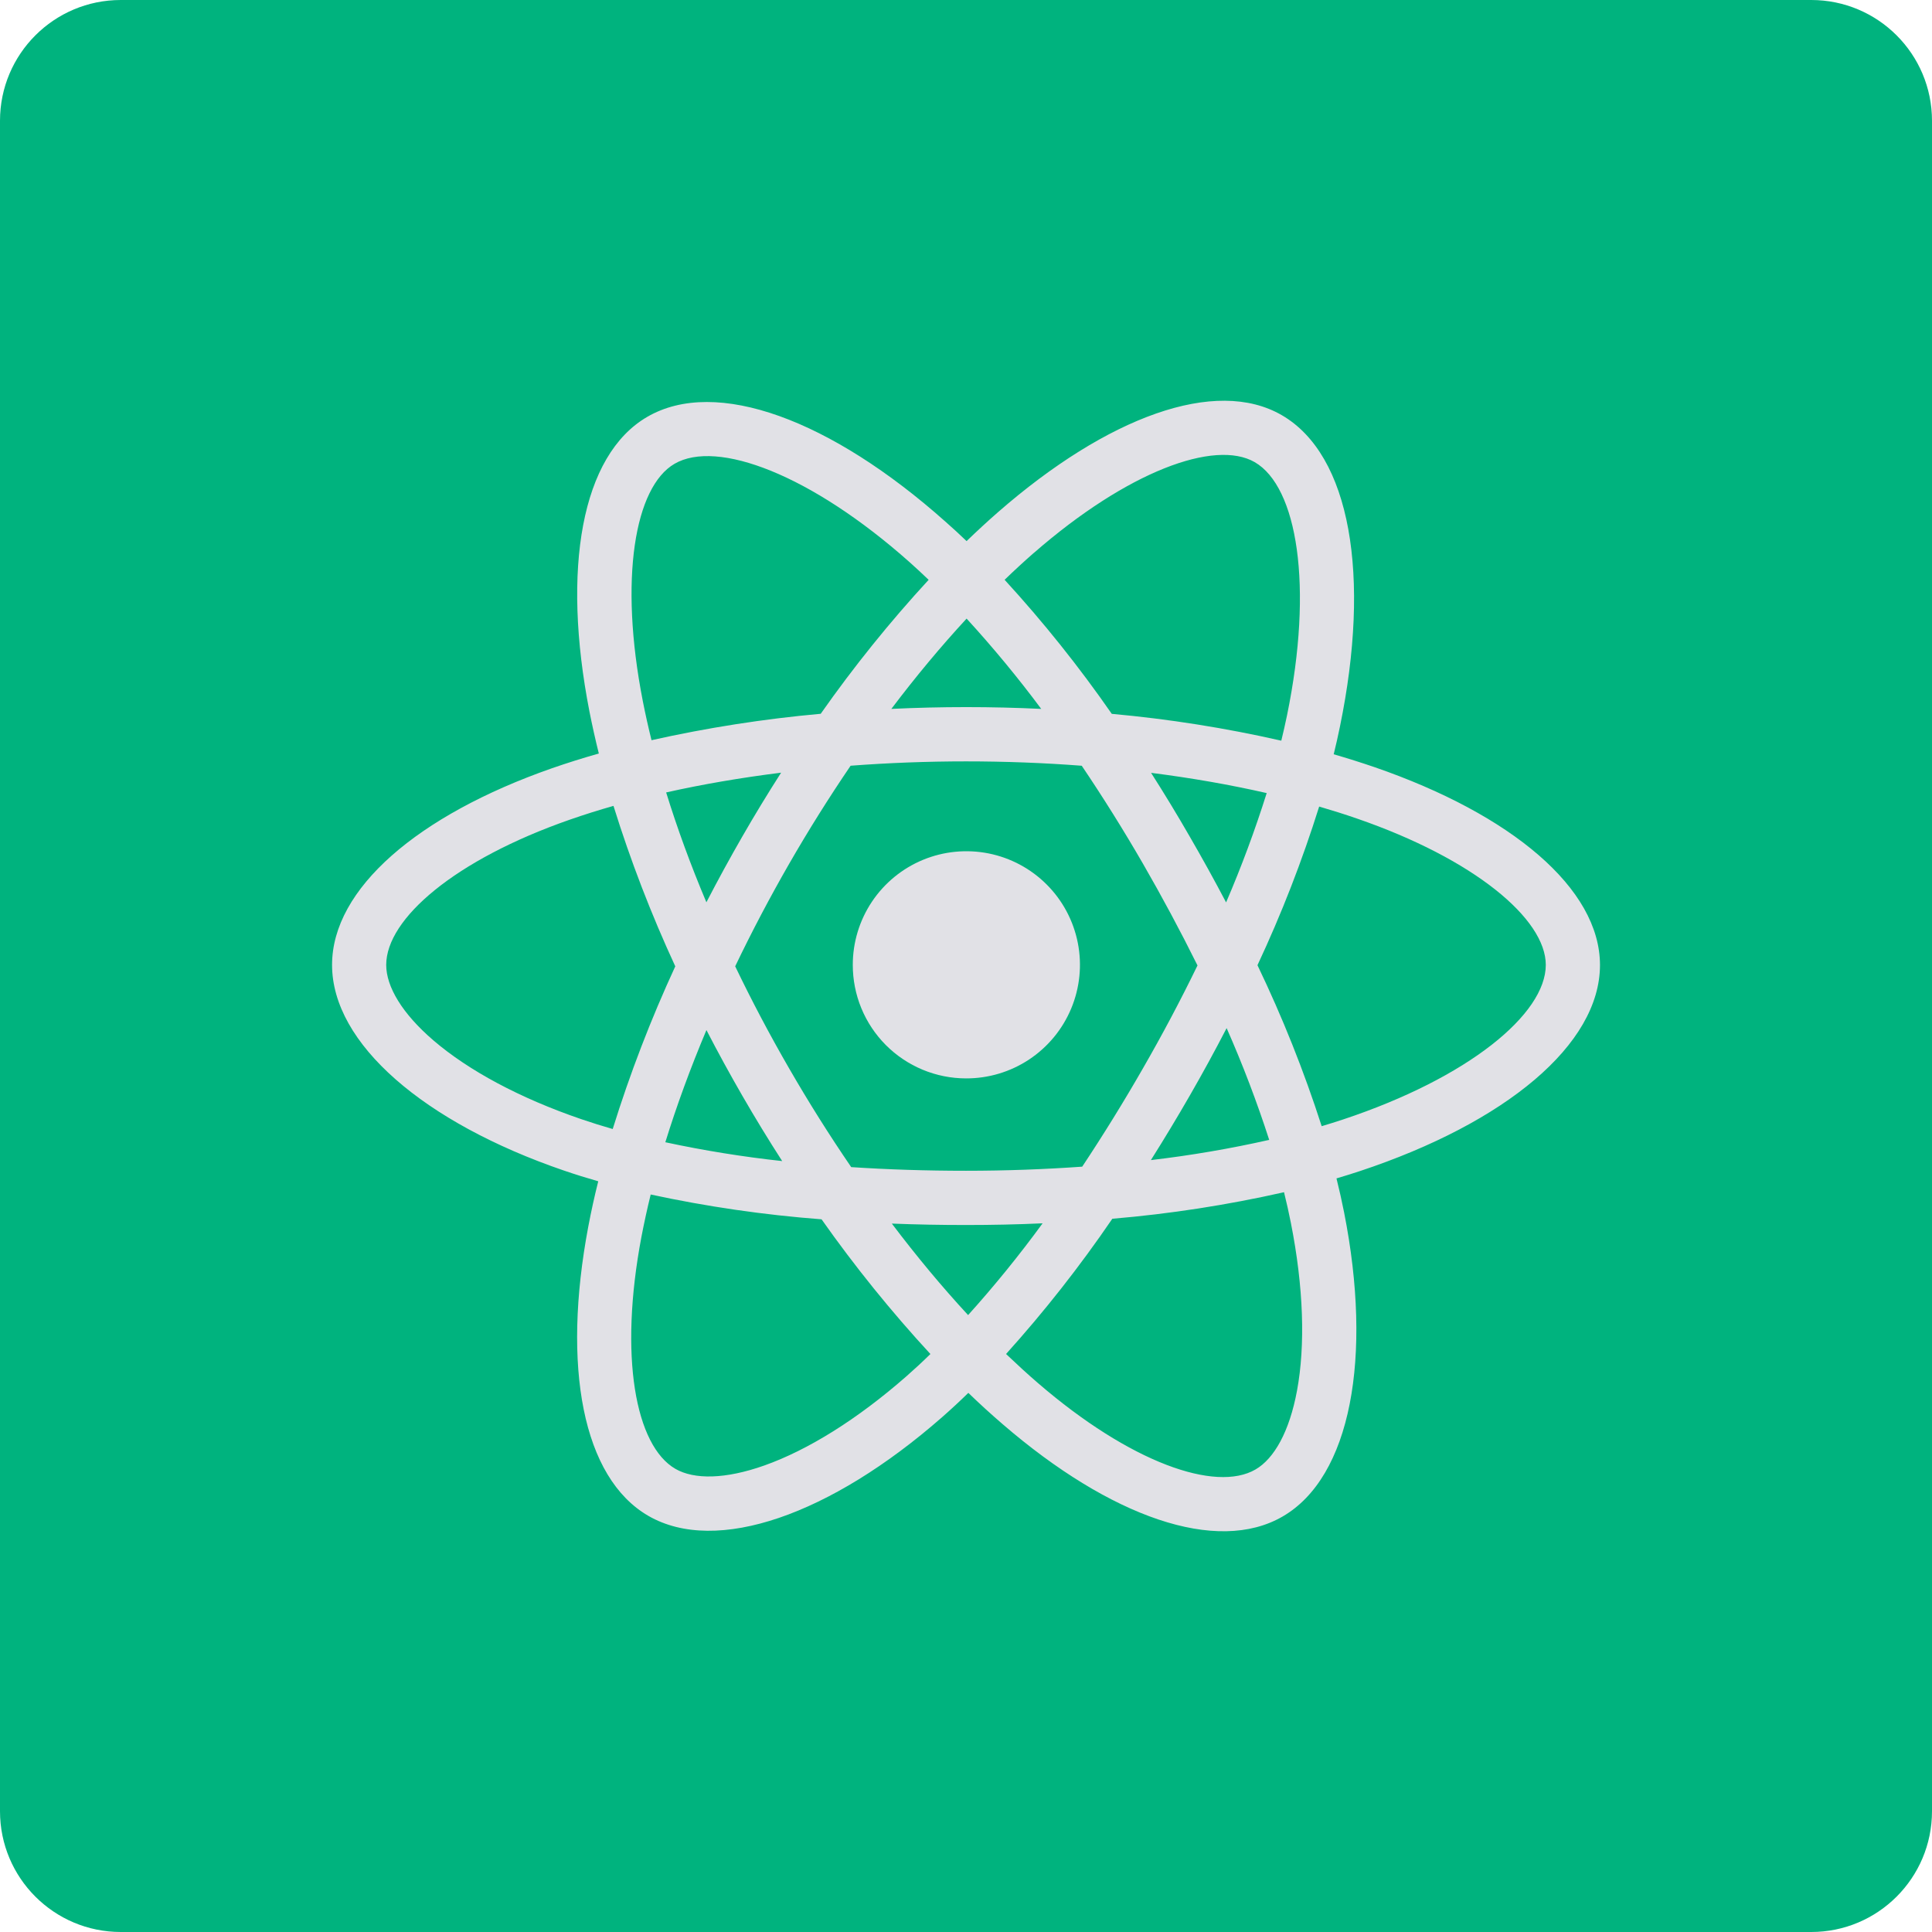
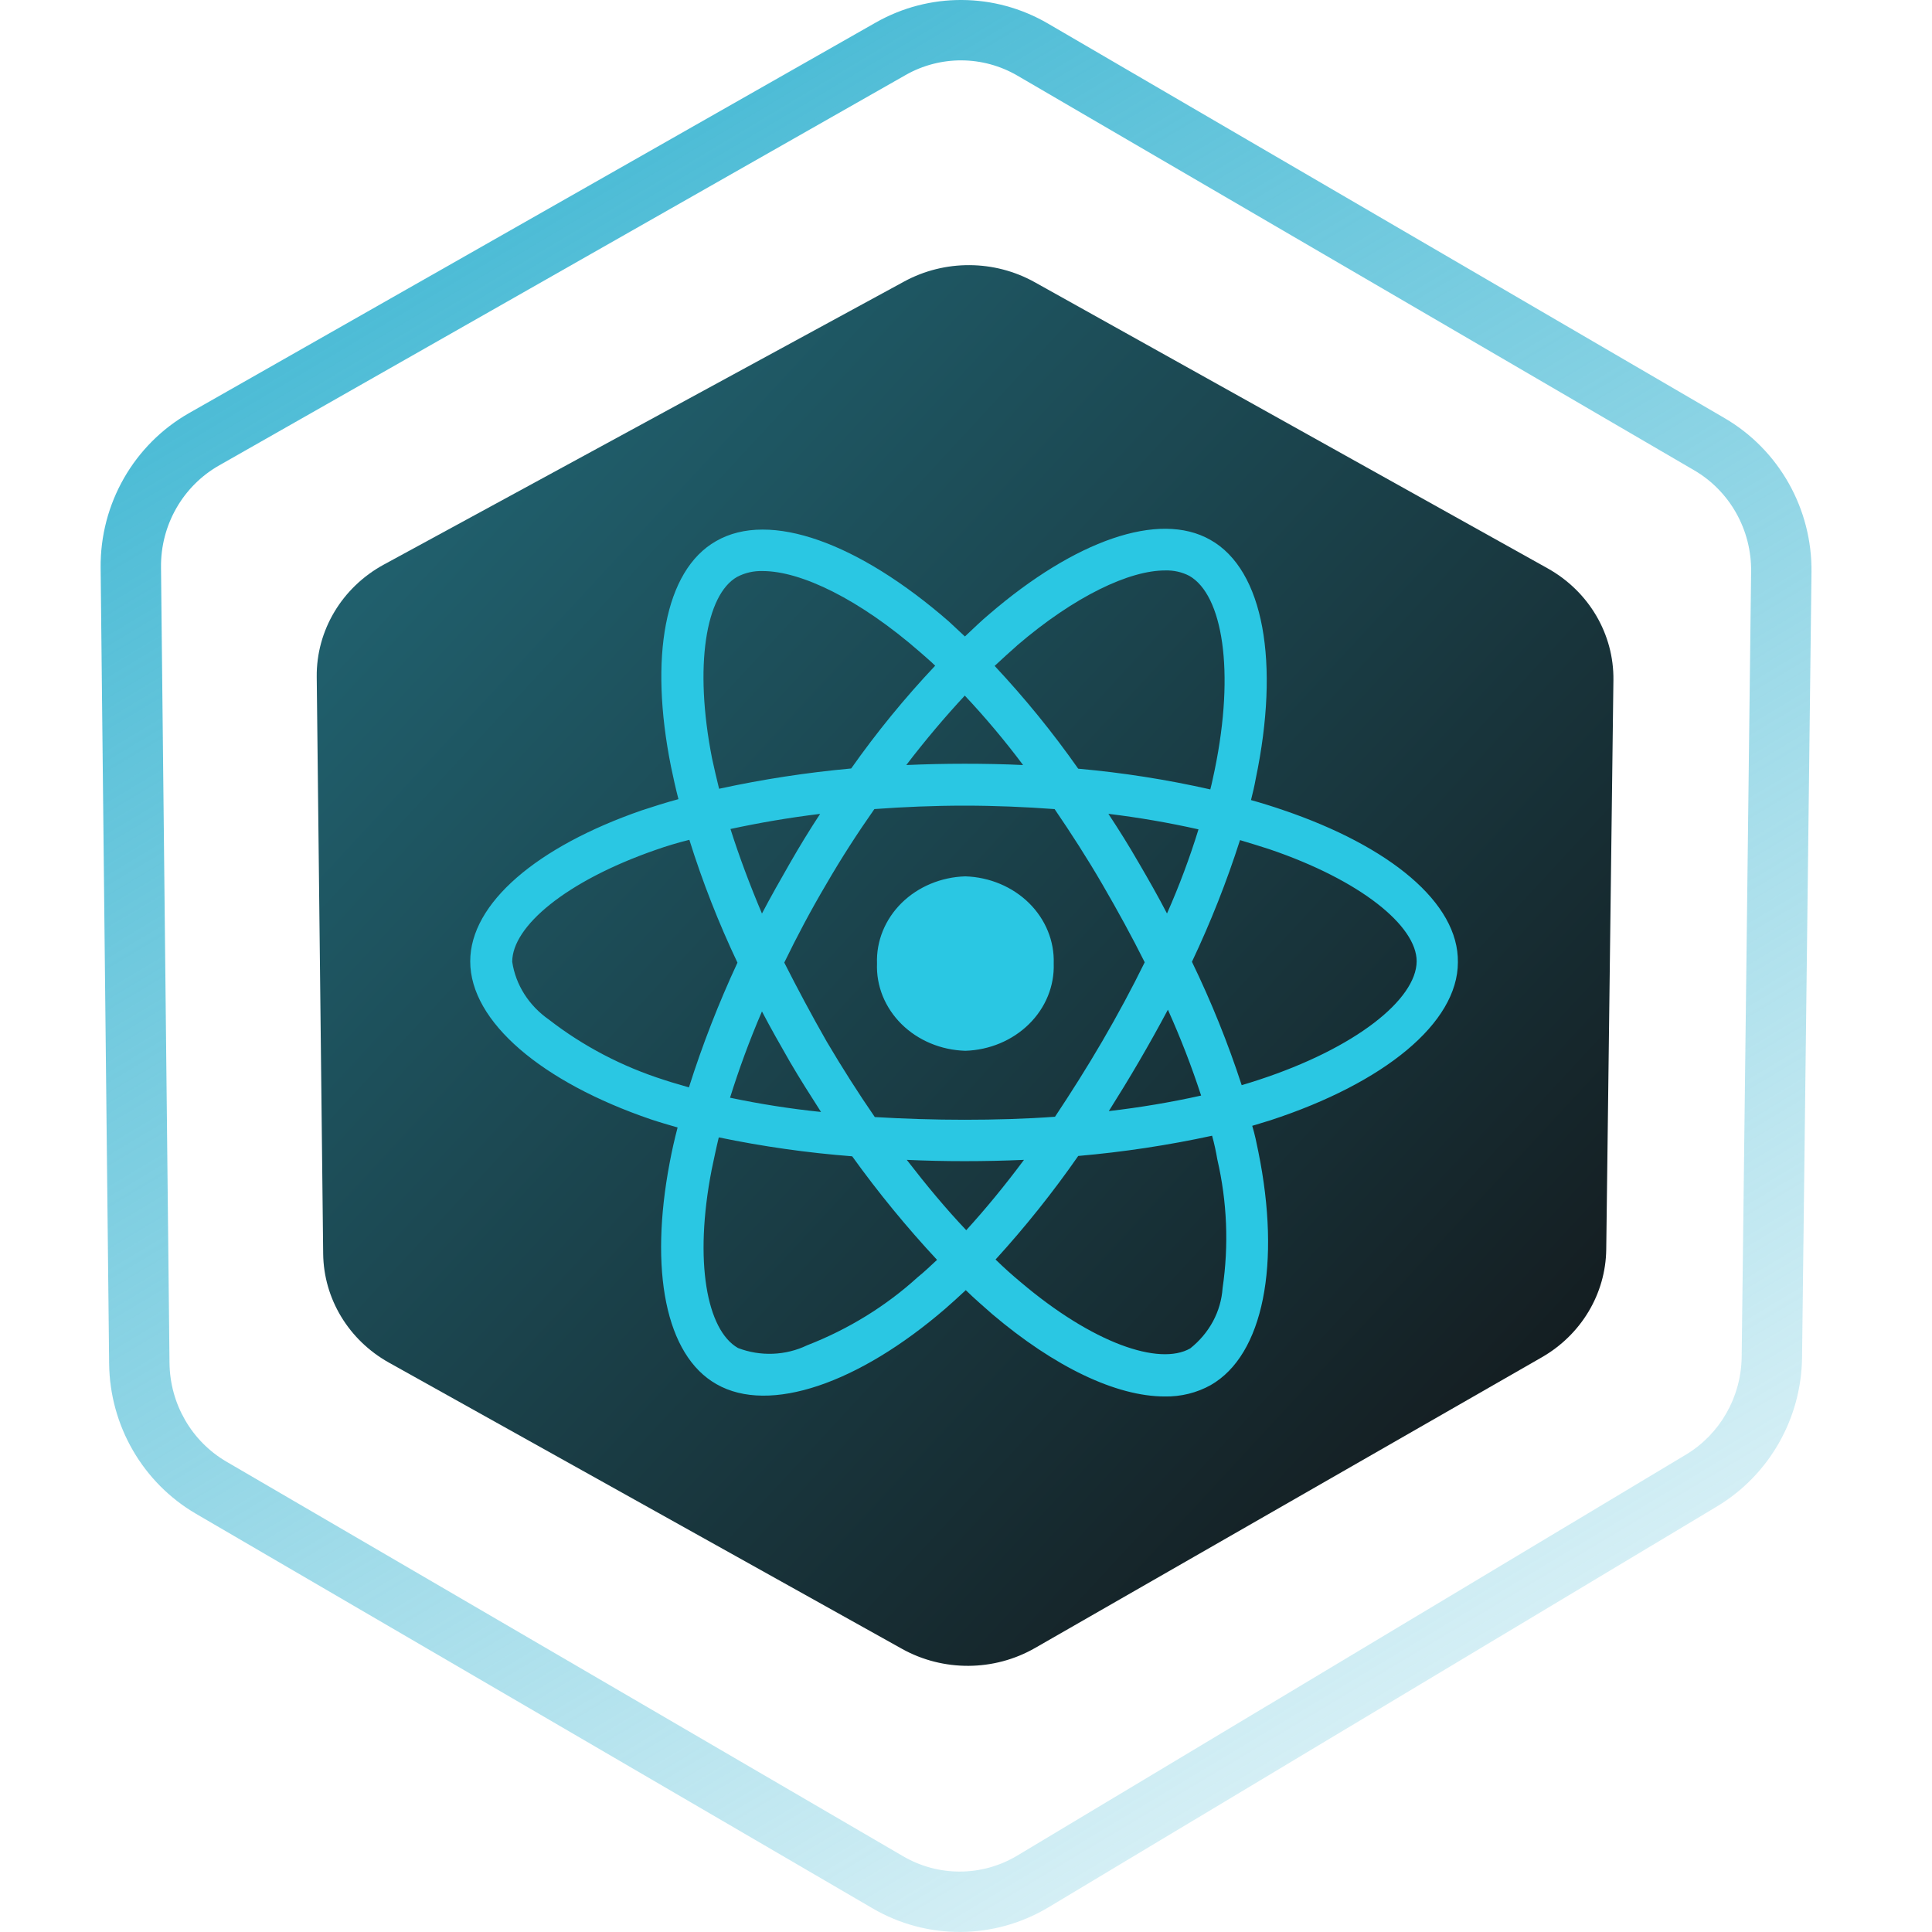
<svg xmlns="http://www.w3.org/2000/svg" width="80" height="80" viewBox="0 0 80 80" fill="none">
-   <rect width="80" height="80" rx="5" fill="#00B37E" />
-   <path d="M56.916 31.766C56.357 31.575 55.793 31.397 55.226 31.233C55.32 30.85 55.407 30.465 55.486 30.078C56.766 23.854 55.929 18.84 53.074 17.19C50.339 15.606 45.855 17.257 41.331 21.203C40.886 21.592 40.451 21.993 40.024 22.406C39.74 22.132 39.448 21.864 39.149 21.601C34.408 17.381 29.655 15.604 26.803 17.26C24.068 18.847 23.256 23.56 24.407 29.459C24.523 30.042 24.652 30.623 24.796 31.201C24.123 31.392 23.473 31.597 22.852 31.813C17.3 33.755 13.75 36.799 13.75 39.955C13.75 43.217 17.561 46.487 23.35 48.47C23.819 48.63 24.293 48.778 24.772 48.915C24.616 49.534 24.479 50.16 24.359 50.793C23.266 56.59 24.119 61.191 26.848 62.769C29.666 64.397 34.395 62.724 39.004 58.688C39.368 58.369 39.733 58.031 40.097 57.676C40.558 58.122 41.032 58.554 41.519 58.973C45.982 62.821 50.388 64.375 53.113 62.794C55.929 61.16 56.845 56.216 55.656 50.202C55.565 49.742 55.46 49.273 55.341 48.795C55.673 48.697 55.999 48.595 56.318 48.49C62.333 46.492 66.252 43.261 66.252 39.959C66.25 36.787 62.586 33.723 56.916 31.766ZM42.807 22.898C46.682 19.517 50.304 18.183 51.956 19.137C53.713 20.153 54.397 24.25 53.292 29.624C53.219 29.974 53.141 30.323 53.056 30.67C50.743 30.144 48.398 29.773 46.036 29.559C44.684 27.611 43.202 25.757 41.599 24.008C41.991 23.628 42.393 23.258 42.804 22.898H42.807ZM29.252 42.653C29.726 43.571 30.223 44.479 30.74 45.375C31.267 46.289 31.817 47.19 32.389 48.078C30.763 47.901 29.148 47.641 27.55 47.298C28.014 45.797 28.584 44.238 29.252 42.653ZM29.252 37.366C28.596 35.814 28.04 34.288 27.584 32.813C29.082 32.477 30.679 32.203 32.344 31.995C31.786 32.866 31.249 33.749 30.734 34.645C30.218 35.541 29.723 36.448 29.248 37.366H29.252ZM30.444 40.01C31.135 38.568 31.88 37.155 32.677 35.768C33.474 34.383 34.323 33.029 35.222 31.707C36.784 31.589 38.386 31.527 40.003 31.527C41.621 31.527 43.232 31.589 44.793 31.708C45.683 33.028 46.526 34.376 47.323 35.755C48.119 37.134 48.873 38.541 49.586 39.977C48.883 41.424 48.13 42.843 47.328 44.236C46.533 45.622 45.694 46.979 44.812 48.309C43.254 48.419 41.641 48.479 40 48.479C38.359 48.479 36.777 48.428 35.247 48.328C34.34 47.002 33.485 45.642 32.681 44.249C31.876 42.857 31.13 41.444 30.441 40.01H30.444ZM49.27 45.359C49.798 44.442 50.306 43.513 50.792 42.572C51.459 44.083 52.047 45.628 52.555 47.2C50.938 47.565 49.303 47.844 47.656 48.037C48.212 47.155 48.75 46.263 49.27 45.359ZM50.77 37.367C50.286 36.445 49.782 35.534 49.26 34.633C48.749 33.745 48.217 32.868 47.664 32.002C49.338 32.214 50.945 32.496 52.451 32.84C51.967 34.377 51.406 35.888 50.77 37.367ZM40.025 25.615C41.117 26.808 42.149 28.056 43.115 29.354C41.048 29.255 38.979 29.255 36.909 29.354C37.929 28.004 38.974 26.752 40.025 25.615ZM27.932 19.204C29.688 18.184 33.572 19.641 37.666 23.28C37.927 23.513 38.191 23.757 38.453 24.009C36.843 25.757 35.35 27.61 33.984 29.556C31.628 29.768 29.287 30.134 26.978 30.65C26.844 30.113 26.724 29.573 26.617 29.029C25.627 23.972 26.282 20.161 27.932 19.204ZM25.371 46.75C24.934 46.625 24.502 46.49 24.075 46.344C21.516 45.469 19.401 44.327 17.95 43.083C16.651 41.969 15.992 40.856 15.992 39.955C15.992 38.04 18.843 35.597 23.596 33.94C24.193 33.732 24.795 33.542 25.403 33.37C26.109 35.639 26.964 37.858 27.962 40.014C26.952 42.2 26.086 44.45 25.371 46.75ZM37.526 56.995C35.488 58.78 33.447 60.045 31.648 60.683C30.032 61.255 28.744 61.271 27.967 60.822C26.311 59.865 25.622 56.169 26.561 51.212C26.673 50.629 26.8 50.045 26.944 49.462C29.276 49.965 31.64 50.308 34.019 50.489C35.398 52.445 36.903 54.308 38.526 56.067C38.2 56.388 37.866 56.696 37.526 56.995ZM40.087 54.455C39.024 53.306 37.963 52.034 36.929 50.666C37.934 50.706 38.958 50.725 40 50.725C41.07 50.725 42.128 50.703 43.172 50.655C42.209 51.974 41.179 53.242 40.087 54.455ZM53.707 57.582C53.394 59.271 52.765 60.398 51.987 60.848C50.333 61.808 46.794 60.56 42.979 57.269C42.542 56.893 42.104 56.489 41.659 56.066C43.25 54.3 44.72 52.429 46.059 50.466C48.452 50.264 50.827 49.896 53.169 49.367C53.276 49.8 53.371 50.224 53.453 50.64C53.979 53.298 54.055 55.702 53.707 57.582ZM55.61 46.356C55.323 46.451 55.028 46.543 54.728 46.633C53.994 44.353 53.106 42.126 52.069 39.967C53.067 37.837 53.92 35.642 54.624 33.398C55.162 33.555 55.683 33.719 56.185 33.893C61.044 35.568 64.008 38.049 64.008 39.955C64.008 41.99 60.806 44.63 55.61 46.356Z" fill="#E1E1E6" />
-   <path d="M40 44.654C40.931 44.657 41.842 44.384 42.617 43.869C43.392 43.354 43.998 42.62 44.356 41.761C44.714 40.902 44.81 39.956 44.63 39.043C44.45 38.13 44.004 37.29 43.346 36.631C42.689 35.971 41.851 35.522 40.938 35.339C40.026 35.157 39.079 35.249 38.219 35.604C37.359 35.96 36.623 36.563 36.106 37.336C35.588 38.11 35.312 39.02 35.312 39.951C35.311 40.568 35.431 41.178 35.666 41.749C35.901 42.319 36.246 42.837 36.681 43.274C37.117 43.711 37.634 44.057 38.203 44.294C38.773 44.531 39.383 44.653 40 44.654Z" fill="#E1E1E6" />
+   <path fill-rule="evenodd" clip-rule="evenodd" d="M70.152 19.473L42.133 3.134C40.7 2.298 38.939 2.288 37.497 3.108L9.069 19.275C7.577 20.124 6.648 21.736 6.667 23.49L7.019 56.439C7.037 58.137 7.941 59.687 9.378 60.525L37.397 76.864C38.863 77.719 40.669 77.708 42.126 76.835L69.81 60.234C71.216 59.391 72.098 57.859 72.119 56.184L72.51 23.669C72.531 21.931 71.622 20.33 70.152 19.473ZM74.619 56.215C74.588 58.749 73.253 61.084 71.096 62.378L43.412 78.979C41.173 80.321 38.392 80.339 36.138 79.024L8.118 62.684C5.915 61.4 4.547 59.035 4.519 56.466L4.167 23.516C4.139 20.863 5.544 18.404 7.834 17.102L36.261 0.935C38.478 -0.326 41.189 -0.311 43.392 0.974L71.412 17.314C73.666 18.628 75.042 21.07 75.01 23.699L74.619 56.215Z" fill="url(#paint0_linear_25833_204862)" />
+   <path d="M64.081 23.532L42.845 11.685C41.175 10.754 39.12 10.743 37.44 11.657L15.894 23.378C14.159 24.322 13.094 26.105 13.115 28.029L13.382 51.918C13.403 53.781 14.44 55.495 16.11 56.426L37.346 68.273C39.055 69.226 41.163 69.213 42.859 68.24L63.841 56.204C65.476 55.266 66.488 53.573 66.511 51.736L66.808 28.161C66.832 26.255 65.79 24.485 64.081 23.532Z" fill="url(#paint1_linear_25833_204862)" />
+   <path d="M41.096 54.423C40.733 54.102 40.354 53.779 39.991 53.422C39.702 53.69 39.43 53.941 39.143 54.19C35.557 57.281 31.861 58.568 29.671 57.317C27.551 56.12 26.884 52.583 27.732 48.134C27.822 47.651 27.931 47.169 28.058 46.687C27.677 46.575 27.315 46.472 26.953 46.351C22.441 44.811 19.471 42.31 19.471 39.808C19.471 37.397 22.242 35.056 26.571 33.556C27.056 33.395 27.567 33.234 28.093 33.091C27.972 32.626 27.876 32.179 27.785 31.747C26.879 27.23 27.512 23.622 29.65 22.407C31.877 21.12 35.573 22.497 39.285 25.73C39.502 25.926 39.72 26.141 39.955 26.355C40.299 26.033 40.625 25.712 40.969 25.426C44.483 22.403 47.978 21.138 50.116 22.353C52.343 23.603 52.996 27.462 52 32.233C51.945 32.538 51.879 32.823 51.801 33.129C52.254 33.255 52.706 33.397 53.123 33.54C57.543 35.041 60.405 37.381 60.368 39.846C60.368 42.365 57.307 44.849 52.613 46.386C52.36 46.457 52.107 46.547 51.852 46.617C51.961 46.975 52.033 47.332 52.105 47.689C53.047 52.317 52.322 56.104 50.131 57.355C49.556 57.675 48.894 57.838 48.223 57.825C46.215 57.822 43.665 56.6 41.096 54.423ZM44.647 47.866C43.606 49.362 42.463 50.794 41.224 52.154C41.568 52.49 41.912 52.798 42.256 53.084C45.244 55.62 47.998 56.568 49.284 55.835C49.677 55.523 49.998 55.14 50.229 54.711C50.459 54.281 50.593 53.813 50.625 53.335C50.886 51.562 50.812 49.76 50.407 48.011C50.352 47.689 50.285 47.368 50.19 47.028C48.365 47.423 46.513 47.703 44.647 47.866ZM29.468 48.438C28.727 52.246 29.27 55.084 30.559 55.818C31.016 55.994 31.509 56.075 32.004 56.056C32.498 56.037 32.982 55.917 33.421 55.706C35.129 55.042 36.684 54.084 38.004 52.882C38.275 52.667 38.529 52.417 38.801 52.168C37.535 50.807 36.361 49.375 35.287 47.88C33.428 47.736 31.582 47.474 29.763 47.096C29.65 47.563 29.559 48.008 29.468 48.438ZM40.011 50.939C40.808 50.063 41.604 49.099 42.401 48.027C41.604 48.063 40.772 48.081 39.938 48.081C39.104 48.081 38.326 48.063 37.547 48.027C38.361 49.08 39.177 50.063 40.01 50.939H40.011ZM36.206 33.502C35.517 34.484 34.847 35.518 34.214 36.611C33.58 37.683 33.002 38.772 32.475 39.859C33.019 40.931 33.598 42.02 34.232 43.129C34.865 44.201 35.536 45.257 36.224 46.255C37.419 46.326 38.669 46.367 39.937 46.367C41.204 46.367 42.472 46.331 43.686 46.242C44.338 45.26 45.008 44.205 45.643 43.115C46.278 42.026 46.874 40.918 47.4 39.846C46.874 38.792 46.277 37.703 45.643 36.612C45.009 35.521 44.339 34.484 43.669 33.503C42.457 33.414 41.206 33.36 39.938 33.36C38.67 33.36 37.42 33.413 36.206 33.502ZM30.229 45.454C31.472 45.716 32.73 45.913 33.997 46.044C33.562 45.365 33.128 44.685 32.711 43.971C32.312 43.274 31.914 42.578 31.551 41.881C31.027 43.095 30.592 44.295 30.229 45.454ZM47.164 43.953C46.747 44.668 46.33 45.346 45.914 46.008C47.2 45.859 48.476 45.645 49.736 45.365C49.343 44.159 48.883 42.972 48.36 41.81C47.979 42.524 47.581 43.239 47.164 43.953ZM27.132 35.199C23.437 36.486 21.21 38.359 21.21 39.826C21.28 40.298 21.451 40.753 21.712 41.164C21.973 41.575 22.319 41.934 22.731 42.221C24.145 43.319 25.766 44.167 27.512 44.721C27.838 44.833 28.183 44.919 28.527 45.026C29.083 43.269 29.755 41.544 30.537 39.862C29.753 38.209 29.087 36.51 28.545 34.775C28.056 34.896 27.585 35.038 27.132 35.199ZM49.356 39.826C50.16 41.487 50.848 43.193 51.416 44.935C51.652 44.864 51.887 44.792 52.104 44.72C56.143 43.399 58.648 41.38 58.661 39.807C58.661 38.342 56.343 36.447 52.557 35.162C52.177 35.038 51.761 34.912 51.346 34.787C50.797 36.503 50.132 38.186 49.356 39.826ZM47.147 35.717C47.564 36.432 47.962 37.13 48.323 37.826C48.827 36.688 49.262 35.525 49.627 34.342C48.397 34.066 47.151 33.851 45.896 33.699C46.331 34.359 46.747 35.021 47.146 35.717H47.147ZM30.247 34.327C30.611 35.471 31.045 36.632 31.551 37.828C31.915 37.132 32.312 36.435 32.711 35.739C33.11 35.042 33.525 34.363 33.96 33.701C32.657 33.859 31.425 34.073 30.247 34.327ZM42.111 26.734C41.803 27.002 41.495 27.288 41.186 27.574C42.444 28.918 43.6 30.34 44.646 31.83C46.489 31.994 48.317 32.281 50.116 32.688C50.188 32.42 50.237 32.151 50.297 31.884C51.146 27.775 50.623 24.63 49.247 23.845C48.945 23.688 48.602 23.611 48.256 23.621C46.776 23.614 44.505 24.679 42.111 26.731V26.734ZM30.519 23.89C29.233 24.622 28.726 27.552 29.486 31.411C29.577 31.822 29.668 32.232 29.776 32.661C31.577 32.269 33.405 31.989 35.246 31.821C36.296 30.329 37.458 28.907 38.724 27.565C38.525 27.368 38.307 27.19 38.108 27.011C35.588 24.808 33.164 23.646 31.582 23.646C31.21 23.634 30.842 23.718 30.519 23.89ZM42.364 31.679C41.617 30.68 40.811 29.72 39.95 28.803C39.136 29.678 38.32 30.643 37.527 31.679C38.324 31.643 39.12 31.625 39.936 31.625C40.751 31.625 41.568 31.64 42.365 31.679H42.364ZM36.315 39.898C36.298 39.439 36.379 38.981 36.554 38.551C36.729 38.121 36.993 37.727 37.333 37.391C37.673 37.056 38.081 36.786 38.534 36.597C38.987 36.407 39.476 36.303 39.973 36.288C40.976 36.32 41.924 36.718 42.61 37.394C43.295 38.071 43.663 38.971 43.632 39.898C43.664 40.825 43.297 41.727 42.61 42.404C41.924 43.081 40.975 43.48 39.972 43.511C39.475 43.496 38.986 43.392 38.532 43.202C38.079 43.013 37.671 42.742 37.331 42.407C36.992 42.071 36.727 41.676 36.552 41.246C36.378 40.815 36.297 40.357 36.315 39.898Z" fill="#2AC7E3" />
+   <defs>
+     <linearGradient id="paint0_linear_25833_204862" x1="22.37" y1="8.5" x2="59.152" y2="69.978" gradientUnits="userSpaceOnUse">
+       <stop stop-color="#4DBCD6" />
+       <stop offset="1" stop-color="#4DBCD6" stop-opacity="0.24" />
+     </linearGradient>
+     <linearGradient id="paint1_linear_25833_204862" x1="13.127" y1="11.136" x2="70.902" y2="64.64" gradientUnits="userSpaceOnUse">
+       <stop stop-color="#226B7A" />
+       <stop offset="1" stop-color="#121214" />
+     </linearGradient>
+   </defs>
</svg>
